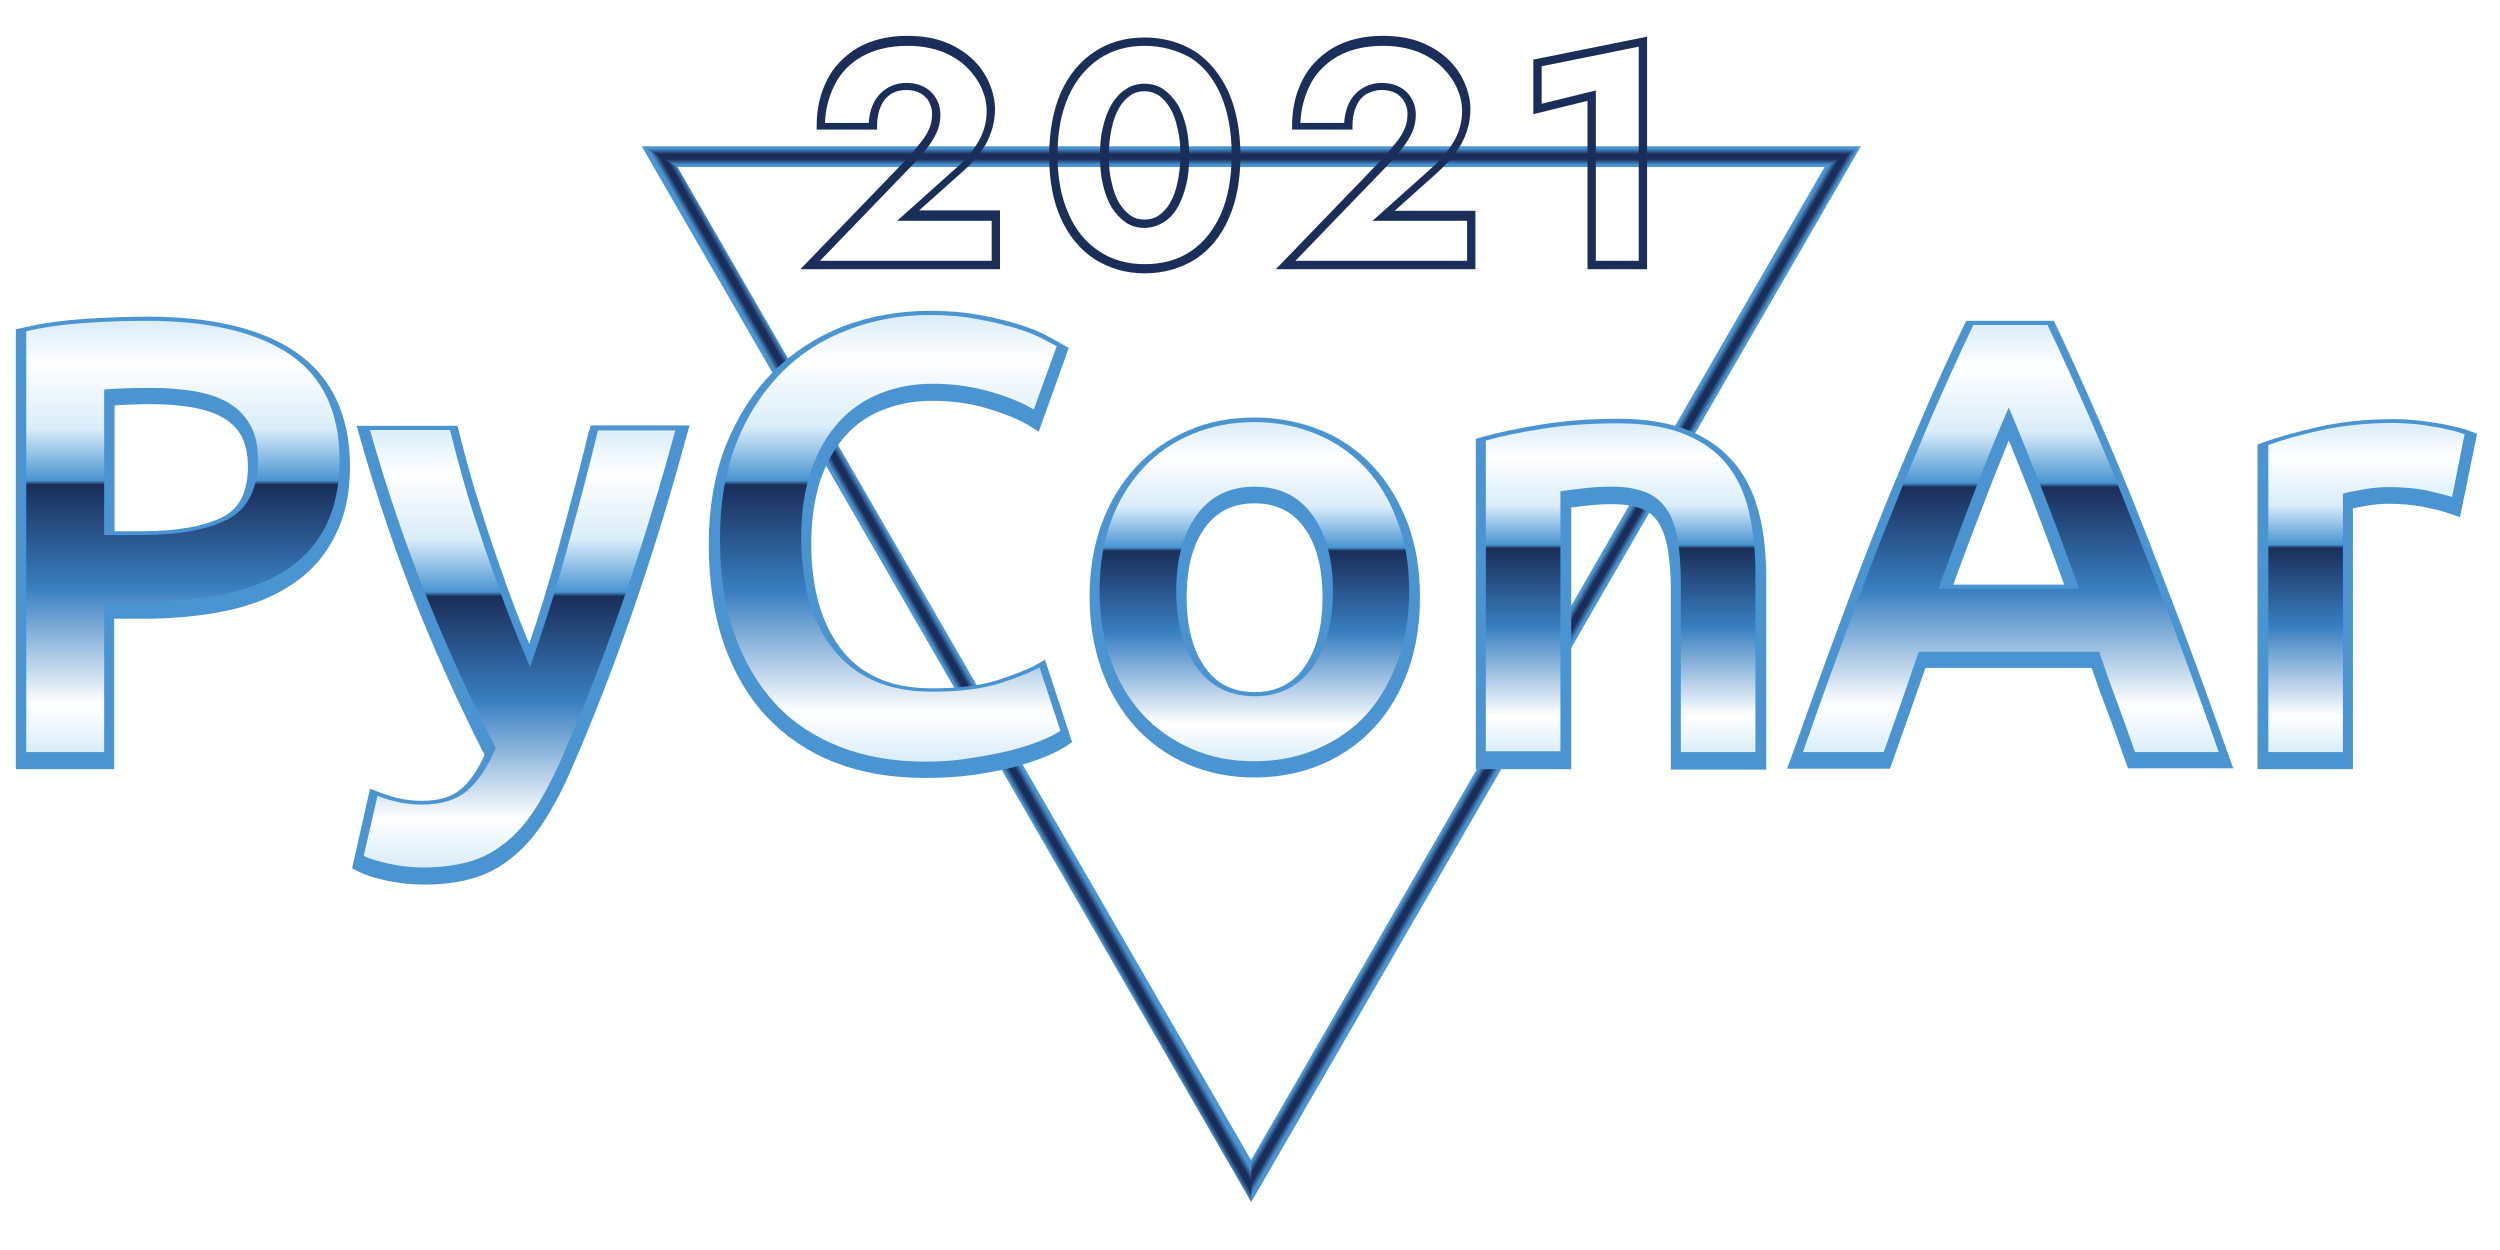
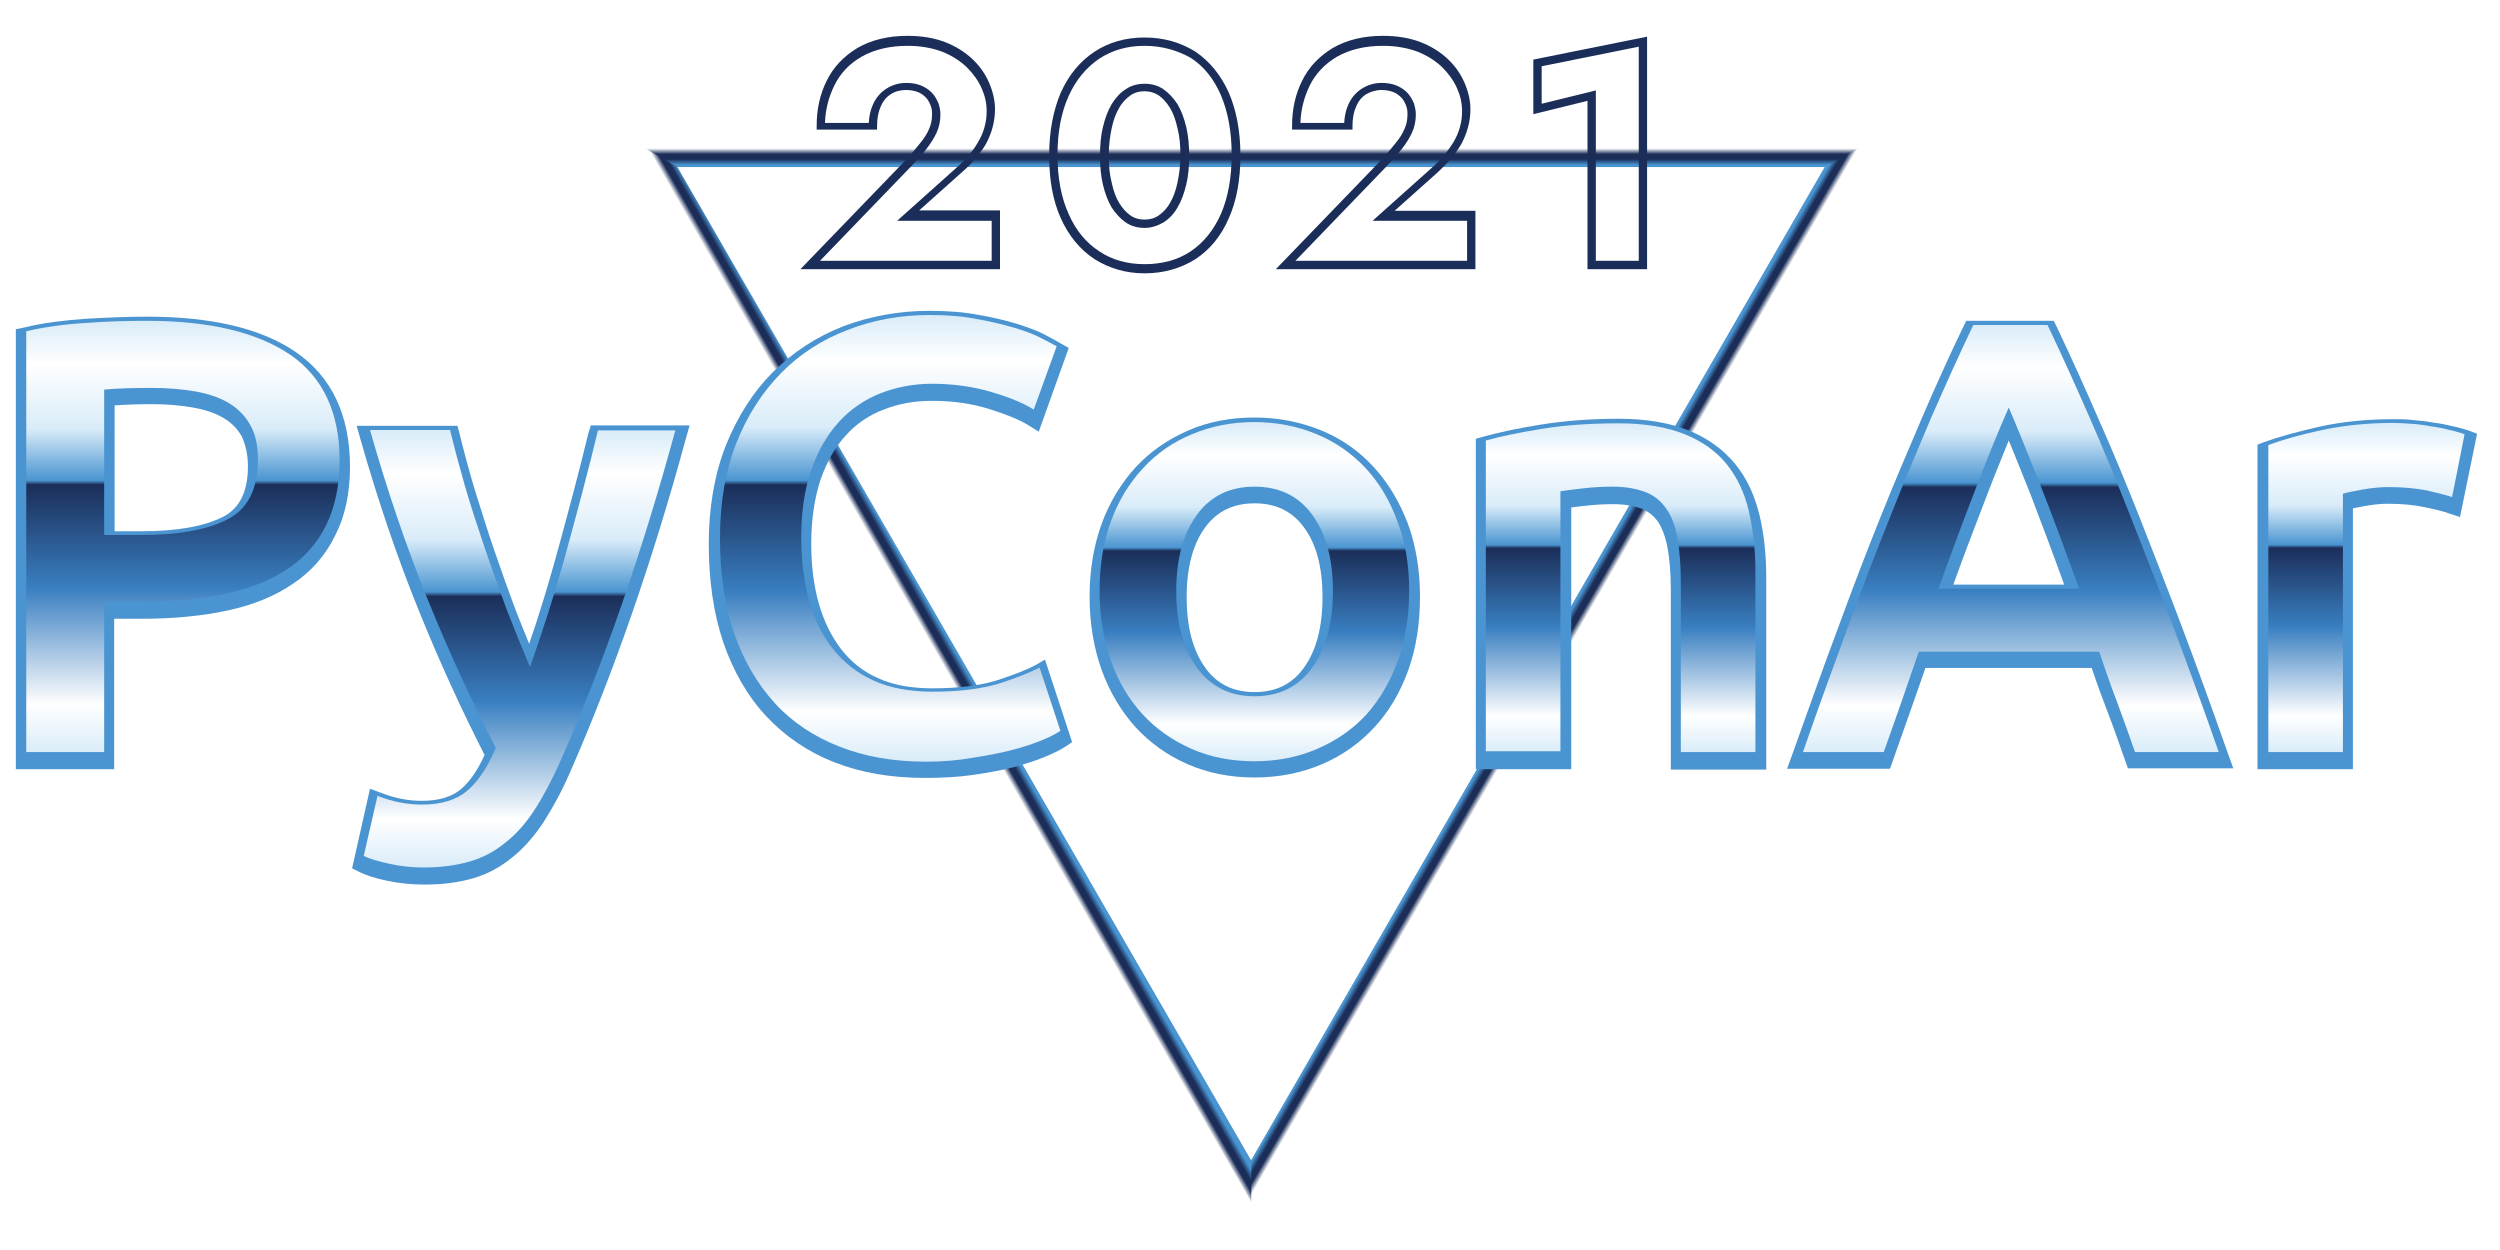
<svg xmlns="http://www.w3.org/2000/svg" version="1.1" id="pyconar2021-logo" viewBox="0 0 600 300">
  <style type="text/css">
	.st0{fill:#1B2E59;}
	.st1{fill:#4A95D1;}
	.st2{fill:url(#logo-grd);}
	.st3{fill:url(#SVGID_1_);}
	.st4{fill:url(#SVGID_2_);}
	.st5{fill:url(#SVGID_3_);}
</style>
  <defs>
    <linearGradient id="logo-grd" gradientTransform="rotate(90)">
      <stop offset="0" style="stop-color:#D9ECF9" />
      <stop offset="0.10" style="stop-color:#FFFFFF" />
      <stop offset="0.25" style="stop-color:#D9ECF9" />
      <stop offset="0.37" style="stop-color:#4A95D1">
        <animate attributeName="offset" values="0.37;0.39;0.37" dur=".8s" repeatCount="indefinite" />
      </stop>
      <stop offset="0.38" style="stop-color:#1B2E59">
        <animate attributeName="offset" values="0.38;0.40;0.38" dur=".8s" repeatCount="indefinite" />
      </stop>
      <stop offset="0.62" style="stop-color:#397FC1" />
      <stop offset="0.89" style="stop-color:#FFFFFF" />
      <stop offset="1" style="stop-color:#D9ECF9" />
    </linearGradient>
    <linearGradient id="SVGID_1_" gradientUnits="userSpaceOnUse" x1="300.2" y1="39.578" x2="300.2" y2="35.6">
      <stop offset="0" style="stop-color:#4A95D1" />
      <stop offset="0.35" style="stop-color:#1B2E59" />
      <stop offset="0.65" style="stop-color:#1B2E59" />
-       <stop offset="1" style="stop-color:#4A95D1" />
+       <stop offset="1" style="stop-color:#fff" />
    </linearGradient>
    <linearGradient id="SVGID_2_" gradientUnits="userSpaceOnUse" x1="369.5" y1="159.53" x2="372.9" y2="161.5">
      <stop offset="0" style="stop-color:#4A95D1" />
      <stop offset="0.35" style="stop-color:#1B2E59" />
      <stop offset="0.65" style="stop-color:#1B2E59" />
-       <stop offset="1" style="stop-color:#4A95D1" />
+       <stop offset="1" style="stop-color:#fff" />
    </linearGradient>
    <linearGradient id="SVGID_3_" gradientUnits="userSpaceOnUse" x1="227.5" y1="161.5" x2="231" y2="159.5">
-       <stop offset="0" style="stop-color:#4A95D1" />
+       <stop offset="0" style="stop-color:#fff" />
      <stop offset="0.35" style="stop-color:#1B2E59" />
      <stop offset="0.65" style="stop-color:#1B2E59" />
      <stop offset="1" style="stop-color:#4A95D1" />
    </linearGradient>
  </defs>
-   <g>
+   <g style="filter: drop-shadow(0px 0px 6px #fff);">
    <polygon class="st3" points="154,35.1 161.6,40.1 438.9,40.1 446.6,35.1   " />
    <polygon class="st4" points="437.9,40.1 299.4,279.9 300.3,288.5 446.6,35.1   " />
    <polygon class="st5" points="300.3,278.5 162.6,40.1 154,35.1 300.3,288.5   " />
  </g>
  <g>
    <path class="st0" d="M240,64.6h-47.9l25.1-26c1.4-1.5,2.6-2.9,3.6-4.2c1-1.2,1.7-2.3,2.2-3.5c0.5-1.1,0.7-2.3,0.7-3.6    c0-0.7-0.1-1.4-0.4-2.1c-0.3-0.7-0.6-1.3-1.1-1.8c-0.5-0.5-1.1-1-1.9-1.3c-0.8-0.3-1.7-0.5-2.8-0.5c-1.4,0-2.6,0.3-3.7,1    c-1.1,0.7-1.9,1.7-2.4,2.9c-0.6,1.3-0.9,2.9-0.9,4.6v1H196v-1c0-3.9,0.8-7.5,2.4-10.7c1.6-3.3,4.1-5.9,7.4-7.9    c3.3-1.9,7.3-2.9,12-2.9c3.4,0,6.4,0.5,9,1.5c2.6,1,4.8,2.4,6.6,4.1c1.8,1.7,3.1,3.6,4,5.7c0.9,2.1,1.4,4.2,1.4,6.3    c0,3-0.8,5.8-2.2,8.4c-1.5,2.5-3.4,4.7-5.7,6.7l-10.3,9.2H240V64.6z M196.8,62.6H238v-9.6h-22.7l14.2-12.7c2.2-1.9,4-4,5.3-6.3    c1.3-2.2,2-4.7,2-7.3c0-1.9-0.4-3.7-1.2-5.5c-0.8-1.8-2-3.5-3.6-5.1c-1.6-1.5-3.6-2.8-5.9-3.7c-2.4-0.9-5.2-1.4-8.3-1.4    c-4.3,0-8,0.9-11,2.6c-3,1.7-5.2,4.1-6.6,7c-1.3,2.7-2.1,5.6-2.2,8.9h10.5c0.1-1.6,0.4-3.1,1-4.4c0.7-1.6,1.8-2.9,3.2-3.8    c1.4-0.9,3-1.4,4.8-1.4c1.3,0,2.5,0.2,3.5,0.6c1,0.4,1.9,1,2.6,1.7c0.7,0.7,1.2,1.6,1.6,2.5c0.3,0.9,0.5,1.8,0.5,2.8    c0,1.5-0.3,3-0.9,4.3c-0.6,1.3-1.4,2.6-2.5,4c-1,1.3-2.3,2.7-3.7,4.2l0,0L196.8,62.6z" />
    <path class="st0" d="M274.7,65.6c-4.5,0-8.5-1.2-12-3.4c-3.5-2.3-6.2-5.6-8.1-9.8c-1.9-4.2-2.8-9.2-2.8-15.1    c0-5.8,1-10.9,2.8-15.1c1.9-4.2,4.6-7.5,8.1-9.8c3.5-2.3,7.5-3.4,12-3.4c4.6,0,8.7,1.2,12.2,3.4c3.4,2.3,6.1,5.6,8,9.8    c1.8,4.2,2.8,9.2,2.8,15.1c0,5.8-0.9,10.9-2.8,15.1c-1.8,4.2-4.5,7.5-8,9.8C283.4,64.4,279.3,65.6,274.7,65.6z M274.7,11    c-4.1,0-7.7,1-10.9,3.1c-3.1,2.1-5.6,5.1-7.3,8.9v0c-1.8,3.9-2.7,8.7-2.7,14.2c0,5.5,0.9,10.3,2.7,14.2c1.7,3.9,4.2,6.9,7.3,8.9    c3.1,2.1,6.8,3.1,10.9,3.1c4.2,0,8-1,11.1-3.1c3.1-2.1,5.5-5.1,7.2-8.9c1.7-3.9,2.6-8.7,2.6-14.3c0-5.5-0.9-10.3-2.6-14.3    c-1.7-3.9-4.1-6.9-7.2-8.9C282.6,12.1,278.9,11,274.7,11z M274.7,54.7c-1.6,0-3.2-0.4-4.5-1.3c-1.3-0.9-2.4-2.1-3.4-3.6    c-0.9-1.5-1.6-3.4-2.1-5.5c-0.5-2.1-0.7-4.4-0.7-6.9s0.2-4.9,0.7-6.9c0.5-2.1,1.2-4,2.1-5.5c0.9-1.5,2.1-2.8,3.4-3.6    c1.3-0.9,2.9-1.3,4.5-1.3c1.6,0,3.2,0.4,4.5,1.3c1.3,0.9,2.4,2.1,3.4,3.6c0.9,1.5,1.6,3.4,2.1,5.5c0.5,2.1,0.7,4.4,0.7,6.9    c0,2.5-0.2,4.9-0.7,6.9c-0.5,2.1-1.2,4-2.1,5.5c-0.9,1.6-2.1,2.8-3.4,3.6C277.8,54.2,276.3,54.7,274.7,54.7z M274.7,21.9    c-1.3,0-2.4,0.3-3.4,1c-1,0.7-2,1.7-2.7,3c-0.8,1.3-1.4,3-1.8,4.9c-0.4,1.9-0.7,4.1-0.7,6.5c0,2.4,0.2,4.6,0.7,6.5l0,0    c0.4,1.9,1,3.6,1.8,4.9c0.8,1.3,1.7,2.3,2.7,3c1,0.7,2.1,1,3.4,1c1.3,0,2.4-0.3,3.4-1c1-0.7,2-1.7,2.7-3c0.8-1.3,1.4-3,1.8-4.9    c0.4-1.9,0.7-4.1,0.7-6.5c0-2.4-0.2-4.6-0.7-6.5c-0.4-1.9-1-3.6-1.8-4.9c-0.8-1.3-1.7-2.3-2.7-3C277,22.2,275.9,21.9,274.7,21.9z" />
    <path class="st0" d="M354.1,64.6h-47.9l25.1-26c1.4-1.5,2.6-2.9,3.6-4.2c1-1.2,1.7-2.3,2.2-3.5c0.5-1.1,0.7-2.3,0.7-3.6    c0-0.7-0.1-1.4-0.4-2.1c-0.3-0.7-0.6-1.3-1.1-1.8c-0.5-0.5-1.1-1-1.9-1.3c-0.8-0.3-1.7-0.5-2.8-0.5c-1.4,0-2.6,0.4-3.7,1    c-1.1,0.7-1.9,1.7-2.4,2.9c-0.6,1.3-0.9,2.9-0.9,4.6v1h-14.5v-1c0-3.9,0.8-7.5,2.4-10.7c1.6-3.3,4.1-5.9,7.4-7.9    c3.3-1.9,7.3-2.9,12-2.9c3.4,0,6.4,0.5,9,1.5c2.6,1,4.8,2.4,6.6,4.1c1.8,1.7,3.1,3.6,4,5.7c0.9,2.1,1.4,4.2,1.4,6.3    c0,3-0.8,5.8-2.2,8.4c-1.5,2.5-3.4,4.7-5.7,6.8l-10.3,9.2h19.4V64.6z M310.9,62.6h41.2v-9.6h-22.7l14.2-12.7    c2.2-1.9,3.9-4,5.3-6.3c1.3-2.2,2-4.7,2-7.3c0-1.9-0.4-3.7-1.2-5.5c-0.8-1.8-2-3.5-3.6-5.1c-1.6-1.5-3.6-2.8-5.9-3.7    c-2.4-0.9-5.2-1.4-8.3-1.4c-4.3,0-8,0.9-11,2.6c-2.9,1.7-5.2,4.1-6.6,7c-1.3,2.7-2.1,5.7-2.2,8.9h10.5c0.1-1.6,0.4-3.1,1-4.4    c0.7-1.6,1.8-2.9,3.2-3.8c1.4-0.9,3-1.4,4.8-1.4c1.3,0,2.5,0.2,3.5,0.6c1,0.4,1.9,1,2.6,1.7c0.7,0.7,1.2,1.6,1.6,2.5    c0.3,0.9,0.5,1.8,0.5,2.8c0,1.5-0.3,3-0.9,4.3c-0.6,1.3-1.4,2.6-2.5,4c-1,1.2-2.3,2.7-3.7,4.2l0,0L310.9,62.6z" />
    <path class="st0" d="M395.2,64.6H381V24.2l-13,3.2V14.3l27.3-5.5V64.6z M383,62.6h10.3V11.2L370,15.9v9l13-3.2V62.6z" />
  </g>
  <g>
    <path class="st1" d="M71,84.5C62.7,78.8,50.7,76,35.3,76c-4.5,0-9.4,0.2-14.7,0.5c-5.4,0.4-10.4,1-14.8,2.1L3.8,79v105.6h23.6    v-36.1h6.8c7.6,0,14.5-0.7,20.5-2c6.1-1.3,11.4-3.5,15.6-6.4c4.4-2.9,7.8-6.8,10.1-11.5C82.8,124,84,118.4,84,112    C84,99.7,79.6,90.4,71,84.5z M59.5,111.9c0,6-1.9,10-5.9,12.1c-4.5,2.3-11,3.5-19.6,3.5h-6.5V97.3c2.6-0.2,5.7-0.3,9.2-0.3    c3.4,0,6.6,0.3,9.6,0.8c2.8,0.5,5.3,1.3,7.3,2.5c1.9,1.1,3.3,2.5,4.4,4.4C58.9,106.6,59.5,109,59.5,111.9z" />
    <path class="st1" d="M141.2,104c-2.2,9.2-4.8,18.8-7.5,28.7c-2.1,7.6-4.3,14.9-6.7,21.8c-1-2.5-2.1-5.1-3.1-7.7    c-1.8-4.8-3.6-9.8-5.3-14.8c-1.7-4.9-3.2-9.9-4.7-14.6c-1.4-4.7-2.6-9.2-3.6-13.3l-0.5-1.9H85.6l0.9,3.2    c4.1,14.4,8.8,28.3,14,41.1c5,12.4,10.4,24.1,15.8,34.7c-1.7,3.7-3.6,6.5-5.8,8.3c-2.2,1.8-5.3,2.7-9.3,2.7    c-3.1,0-6.4-0.6-9.7-1.9l-2.7-1l-4.3,19.1l1.8,0.9c1.6,0.8,3.8,1.5,6.7,2.1c2.9,0.6,5.8,0.9,8.8,0.9c4.4,0,8.3-0.5,11.7-1.5    c3.5-1,6.6-2.7,9.4-5c2.8-2.2,5.3-5.1,7.5-8.4c2.1-3.3,4.3-7.2,6.3-11.8c10.5-23.9,19.9-50.9,27.9-80.3l0.9-3.2h-23.7L141.2,104z" />
    <path class="st1" d="M248.4,159.7c-2.1,1.1-5.2,2.3-9.2,3.6c-3.9,1.2-9,1.9-15.4,1.9c-5.1,0-9.6-0.8-13.2-2.5    c-3.6-1.6-6.5-4-8.8-7c-2.3-3-4.1-6.7-5.3-10.9c-1.2-4.3-1.8-9.1-1.8-14.3c0-5.8,0.8-11,2.2-15.3c1.5-4.3,3.5-7.9,6.1-10.7    c2.5-2.8,5.6-4.9,9.1-6.2c3.5-1.4,7.4-2.1,11.5-2.1c4.9,0,9.4,0.6,13.6,1.9c4.2,1.3,7.4,2.6,9.5,3.9l2.6,1.6l7.2-20.1l-1.8-1    c-0.7-0.4-1.9-1.1-3.6-2c-1.8-1-4-1.8-6.8-2.7c-2.6-0.8-5.8-1.6-9.3-2.2c-3.6-0.7-7.6-1-12-1c-7.3,0-14.2,1.3-20.6,3.7    c-6.4,2.5-12.1,6.2-16.9,11c-4.8,4.8-8.5,10.7-11.3,17.6c-2.7,6.9-4.1,14.8-4.1,23.7c0,8.8,1.2,16.8,3.5,23.6    c2.4,6.9,5.8,12.9,10.3,17.7c4.5,4.8,10,8.6,16.5,11.1c6.4,2.5,13.6,3.7,21.6,3.7c4,0,7.9-0.2,11.4-0.7c3.5-0.5,6.8-1.1,9.6-1.8    c2.9-0.8,5.4-1.6,7.4-2.4c2.2-0.9,3.9-1.7,5.3-2.6l1.6-1.1l-6.5-19.8L248.4,159.7z" />
    <path class="st1" d="M329.7,112.1c-3.5-3.8-7.7-6.8-12.6-8.8c-4.9-2-10.3-3.1-16-3.1c-5.7,0-11.1,1-15.9,3.1    c-4.8,2.1-9.1,5-12.6,8.8c-3.5,3.8-6.3,8.4-8.2,13.6c-1.9,5.2-2.9,11.1-2.9,17.5c0,6.4,1,12.3,2.9,17.6c1.9,5.3,4.7,9.9,8.1,13.7    c3.5,3.8,7.7,6.8,12.5,8.9c4.8,2.1,10.2,3.2,16.1,3.2c5.8,0,11.3-1.1,16.2-3.2c4.9-2.1,9.1-5.1,12.6-8.9c3.5-3.8,6.2-8.4,8.1-13.7    c1.9-5.3,2.8-11.2,2.8-17.6c0-6.4-1-12.3-2.9-17.5C335.9,120.5,333.2,115.9,329.7,112.1z M317.4,143.3c0,7.2-1.5,12.9-4.5,17    c-2.8,3.9-6.7,5.8-11.8,5.8c-5.1,0-9-1.9-11.8-5.8c-3-4.1-4.5-9.8-4.5-17c0-7.1,1.5-12.8,4.5-16.8c2.8-3.8,6.7-5.7,11.8-5.7    c5.1,0,9,1.9,11.8,5.7C315.9,130.5,317.4,136.1,317.4,143.3z" />
    <path class="st1" d="M416.4,111.3c-2.8-3.4-6.5-6.1-11.1-8c-4.5-1.8-10.2-2.8-16.8-2.8c-6.8,0-13.1,0.5-18.7,1.4    c-5.6,0.9-10.2,1.9-13.8,2.9l-1.8,0.5v79.3h22.9v-62.8c0.9-0.1,2-0.3,3.3-0.4c2.4-0.3,4.6-0.4,6.8-0.4c2.7,0,5,0.4,6.8,1.1    c1.7,0.7,2.9,1.7,3.9,3.1c1,1.5,1.8,3.6,2.3,6.2c0.5,2.8,0.8,6.2,0.8,10.1v43.2h22.9v-46c0-5.4-0.5-10.4-1.6-15    C421.1,118.8,419.2,114.7,416.4,111.3z" />
    <path class="st1" d="M523.8,150.8c-3.5-9.3-7-18.2-10.2-26.4c-3.3-8.3-6.6-16.3-9.9-23.7c-3.2-7.4-6.6-14.9-10.1-22.3l-0.7-1.4    h-21l-0.7,1.4c-3.5,7.3-6.9,14.8-10.1,22.3c-3.2,7.5-6.6,15.4-9.9,23.7c-3.3,8.2-6.7,17.1-10.1,26.4c-3.5,9.3-7.1,19.5-11,30.4    l-1.2,3.3h24.7l0.6-1.7c1.4-3.9,2.8-7.9,4.2-11.9c1.2-3.5,2.5-7,3.7-10.6H502c1.2,3.6,2.5,7.1,3.8,10.5c1.5,3.9,2.9,7.9,4.3,11.9    l0.6,1.7H536l-1.2-3.3C531,170.3,527.3,160.1,523.8,150.8z M495.4,140.3h-26.6c2.7-7.5,5.4-14.5,7.9-21c1.9-5,3.8-9.6,5.4-13.6    c1.6,3.9,3.4,8.4,5.4,13.4C490,125.7,492.7,132.8,495.4,140.3z" />
    <path class="st1" d="M592.4,103.3c-1-0.3-2.2-0.7-3.8-1c-1.5-0.4-3.1-0.7-4.8-0.9c-1.6-0.3-3.3-0.5-4.9-0.6    c-1.6-0.2-3.1-0.2-4.4-0.2c-6.5,0-12.4,0.6-17.8,1.8c-5.3,1.2-9.7,2.4-13.3,3.7l-1.6,0.6v77.9h22.9V122c0.6-0.1,1.5-0.3,2.6-0.5    c2.1-0.4,4-0.6,5.9-0.6c3.3,0,6.2,0.3,8.6,0.8c2.5,0.5,4.5,1,5.9,1.5l2.7,0.9l4.1-20L592.4,103.3z" />
  </g>
  <g>
    <path class="st2" d="M35.3,77c14.9,0,26.3,2.7,34.3,8.1c7.9,5.4,11.9,13.9,11.9,25.4c0,6-1.1,11.2-3.2,15.5    c-2.1,4.3-5.2,7.8-9.2,10.5c-4,2.7-9,4.7-14.8,6c-5.8,1.3-12.5,1.9-20,1.9H25v36.1H6.3V79.5c4.3-1,9.1-1.7,14.4-2    C26,77.1,30.9,77,35.3,77z M36.7,93.1c-4.7,0-8.6,0.1-11.7,0.4v34.9h9c9,0,15.9-1.3,20.7-3.8c4.8-2.5,7.2-7.3,7.2-14.3    c0-3.4-0.6-6.2-1.9-8.4c-1.3-2.3-3.1-4-5.3-5.3c-2.3-1.3-5-2.2-8.1-2.7C43.6,93.4,40.2,93.1,36.7,93.1z" />
    <path class="st2" d="M162.1,103.2c-8,29.4-17.2,56-27.8,79.9c-2,4.4-4,8.2-6.1,11.4c-2.1,3.2-4.4,5.8-7,7.8    c-2.6,2.1-5.4,3.6-8.6,4.5c-3.2,0.9-6.8,1.4-11,1.4c-2.8,0-5.5-0.3-8.2-0.9c-2.7-0.6-4.8-1.2-6.1-1.9l3.3-14.4    c3.6,1.4,7.1,2.1,10.6,2.1c4.7,0,8.3-1.1,10.9-3.3c2.6-2.2,4.9-5.6,6.9-10.3c-5.6-10.8-11.1-22.7-16.3-35.5    c-5.2-12.8-9.8-26.4-13.9-40.8H108c1,4.1,2.2,8.6,3.6,13.5c1.4,4.8,3,9.7,4.7,14.7c1.7,5,3.5,9.9,5.3,14.9    c1.9,4.9,3.8,9.5,5.6,13.8c3.1-8.8,6.1-18.1,8.8-28c2.7-9.9,5.3-19.5,7.5-28.8H162.1z" />
    <path class="st2" d="M222.2,182.8c-7.7,0-14.6-1.2-20.7-3.6c-6.1-2.4-11.3-5.8-15.5-10.4c-4.2-4.6-7.5-10.2-9.8-16.8    c-2.3-6.6-3.4-14.2-3.4-22.8s1.3-16.2,3.9-22.8c2.6-6.6,6.2-12.2,10.7-16.8c4.5-4.6,9.9-8.1,16-10.4c6.1-2.4,12.7-3.6,19.7-3.6    c4.2,0,8.1,0.3,11.5,1c3.5,0.6,6.5,1.4,9,2.1c2.6,0.8,4.7,1.6,6.4,2.5c1.7,0.9,2.9,1.5,3.6,1.9l-5.5,15.2    c-2.4-1.5-5.7-2.9-10.1-4.2c-4.4-1.3-9.2-2-14.3-2c-4.4,0-8.6,0.8-12.4,2.3c-3.8,1.5-7.2,3.8-10,6.9c-2.8,3.1-5,6.9-6.6,11.5    c-1.6,4.6-2.4,10-2.4,16.1c0,5.4,0.6,10.4,1.8,14.9c1.2,4.5,3.1,8.5,5.7,11.8c2.6,3.3,5.8,5.9,9.8,7.7c3.9,1.8,8.7,2.7,14.2,2.7    c6.6,0,12-0.7,16.1-2c4.1-1.3,7.3-2.6,9.6-3.8l5,15.2c-1.2,0.8-2.8,1.6-4.8,2.4c-2,0.8-4.4,1.6-7.2,2.3c-2.8,0.7-5.9,1.3-9.3,1.8    C229.9,182.5,226.2,182.8,222.2,182.8z" />
    <path class="st2" d="M338.2,141.8c0,6.1-0.9,11.7-2.7,16.7c-1.8,5-4.3,9.3-7.5,12.9c-3.3,3.6-7.2,6.3-11.8,8.3    c-4.6,2-9.6,3-15.2,3c-5.5,0-10.6-1-15.1-3c-4.5-2-8.4-4.7-11.7-8.3c-3.3-3.6-5.8-7.8-7.6-12.9c-1.8-5-2.7-10.6-2.7-16.7    c0-6.1,0.9-11.7,2.7-16.6c1.8-5,4.4-9.2,7.7-12.8c3.3-3.6,7.2-6.3,11.8-8.2c4.5-1.9,9.5-2.9,14.9-2.9c5.4,0,10.4,1,15,2.9    c4.6,1.9,8.5,4.7,11.8,8.2c3.3,3.6,5.8,7.8,7.6,12.8C337.3,130.1,338.2,135.7,338.2,141.8z M319.9,141.8c0-7.7-1.7-13.8-5-18.3    c-3.3-4.5-7.9-6.7-13.8-6.7c-5.9,0-10.5,2.2-13.8,6.7c-3.3,4.5-5,10.6-5,18.3c0,7.8,1.7,14,5,18.5c3.3,4.5,7.9,6.8,13.8,6.8    c5.9,0,10.5-2.3,13.8-6.8C318.2,155.7,319.9,149.6,319.9,141.8z" />
    <path class="st2" d="M356.7,105.7c3.5-1,7.9-1.9,13.5-2.8c5.5-0.9,11.6-1.3,18.3-1.3c6.3,0,11.6,0.9,15.8,2.6    c4.2,1.7,7.6,4.1,10.1,7.2c2.5,3.1,4.3,6.9,5.3,11.2c1,4.4,1.6,9.2,1.6,14.4v43.5h-17.9v-40.7c0-4.1-0.3-7.7-0.8-10.6    c-0.5-2.9-1.4-5.3-2.7-7.1c-1.2-1.8-2.9-3.2-5-4c-2.1-0.8-4.7-1.3-7.8-1.3c-2.3,0-4.6,0.1-7.1,0.4c-2.5,0.3-4.3,0.5-5.5,0.7v62.4    h-17.9V105.7z" />
    <path class="st2" d="M512.4,180.5c-1.4-4-2.8-8-4.3-12c-1.5-3.9-2.9-8-4.3-12.1h-43.3c-1.4,4.1-2.8,8.2-4.2,12.2    c-1.4,4-2.8,8-4.2,11.9h-19.4c3.8-10.9,7.5-21.1,10.9-30.3c3.4-9.3,6.8-18.1,10.1-26.3c3.3-8.3,6.6-16.2,9.8-23.7    c3.3-7.5,6.6-14.9,10.1-22.2h17.8c3.5,7.3,6.8,14.7,10.1,22.2c3.3,7.5,6.5,15.4,9.8,23.7c3.3,8.3,6.7,17.1,10.2,26.3    c3.5,9.3,7.2,19.4,11,30.3H512.4z M482.1,97.8c-2.3,5.2-4.9,11.6-7.8,19.1c-2.9,7.5-5.9,15.6-9.1,24.4H499    c-3.2-8.8-6.2-17-9.2-24.6C486.8,109.2,484.3,102.9,482.1,97.8z" />
    <path class="st2" d="M588.5,119.3c-1.5-0.5-3.5-1-6.1-1.6c-2.6-0.5-5.6-0.8-9.1-0.8c-2,0-4.1,0.2-6.3,0.6c-2.2,0.4-3.8,0.7-4.7,1    v62h-17.9v-73.7c3.5-1.3,7.8-2.5,12.9-3.6c5.2-1.1,10.9-1.7,17.2-1.7c1.2,0,2.6,0.1,4.1,0.2c1.6,0.1,3.2,0.3,4.7,0.6    c1.6,0.2,3.1,0.5,4.6,0.9c1.5,0.3,2.7,0.7,3.6,1L588.5,119.3z" />
  </g>
</svg>
